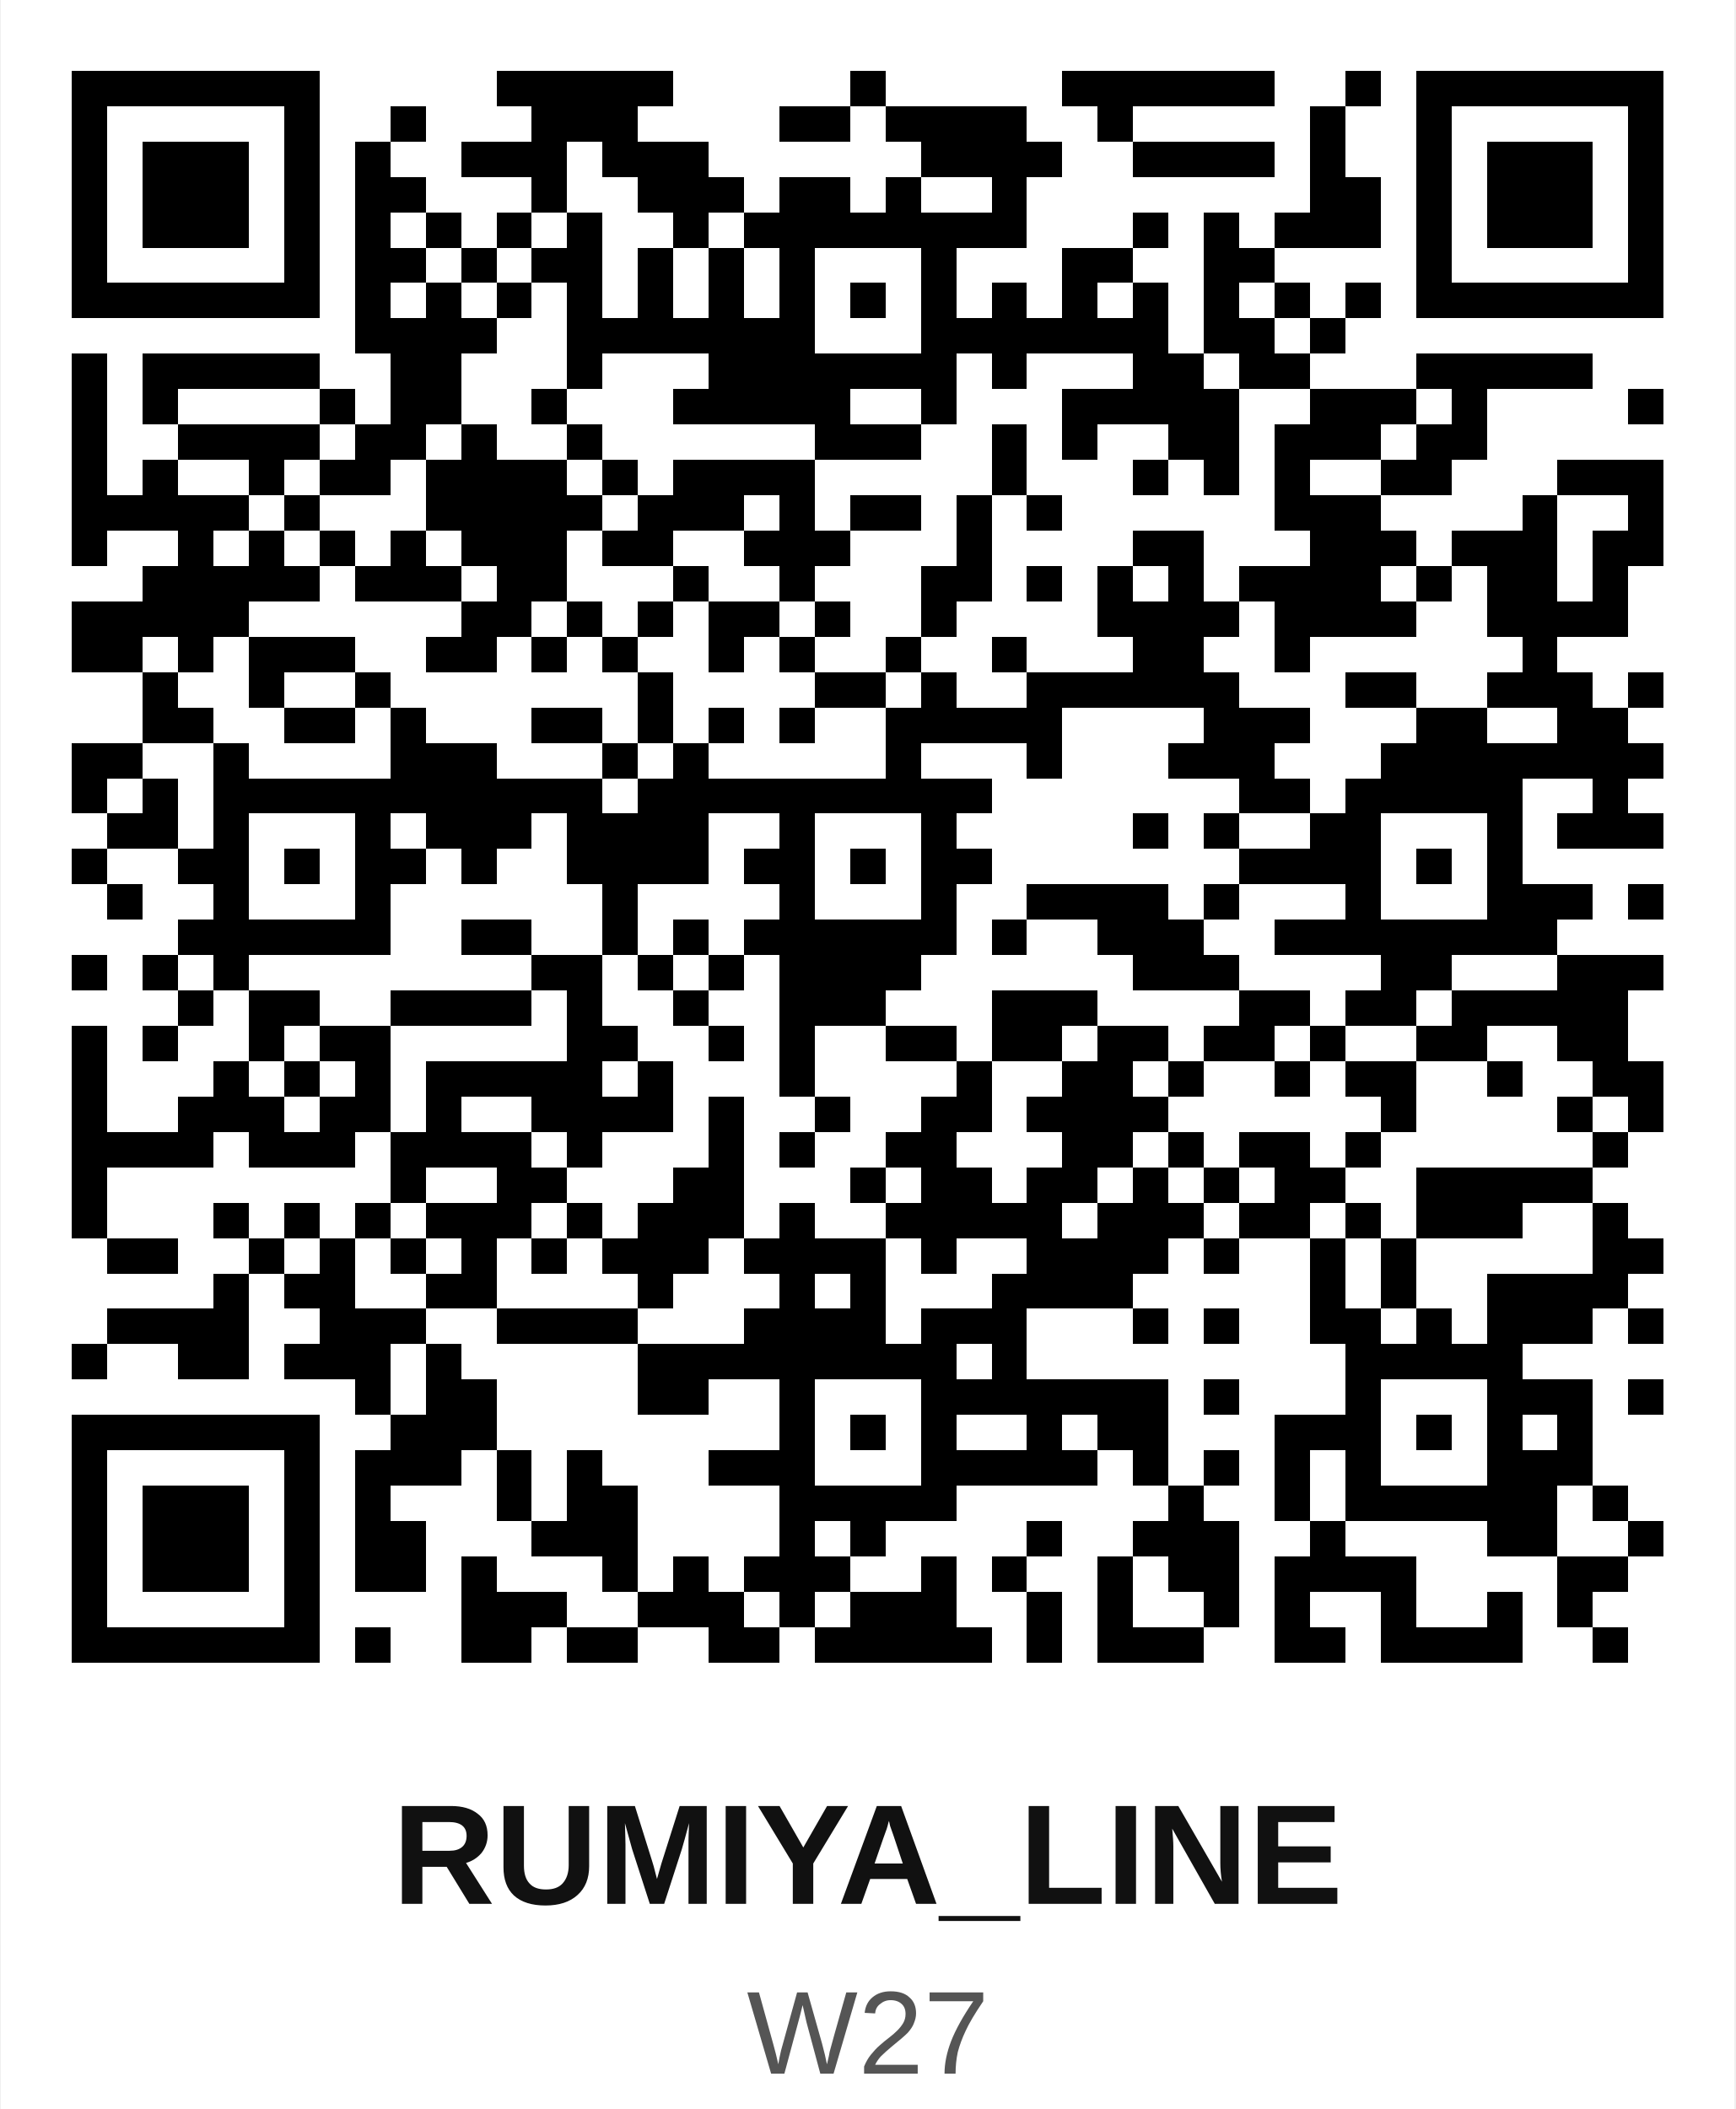
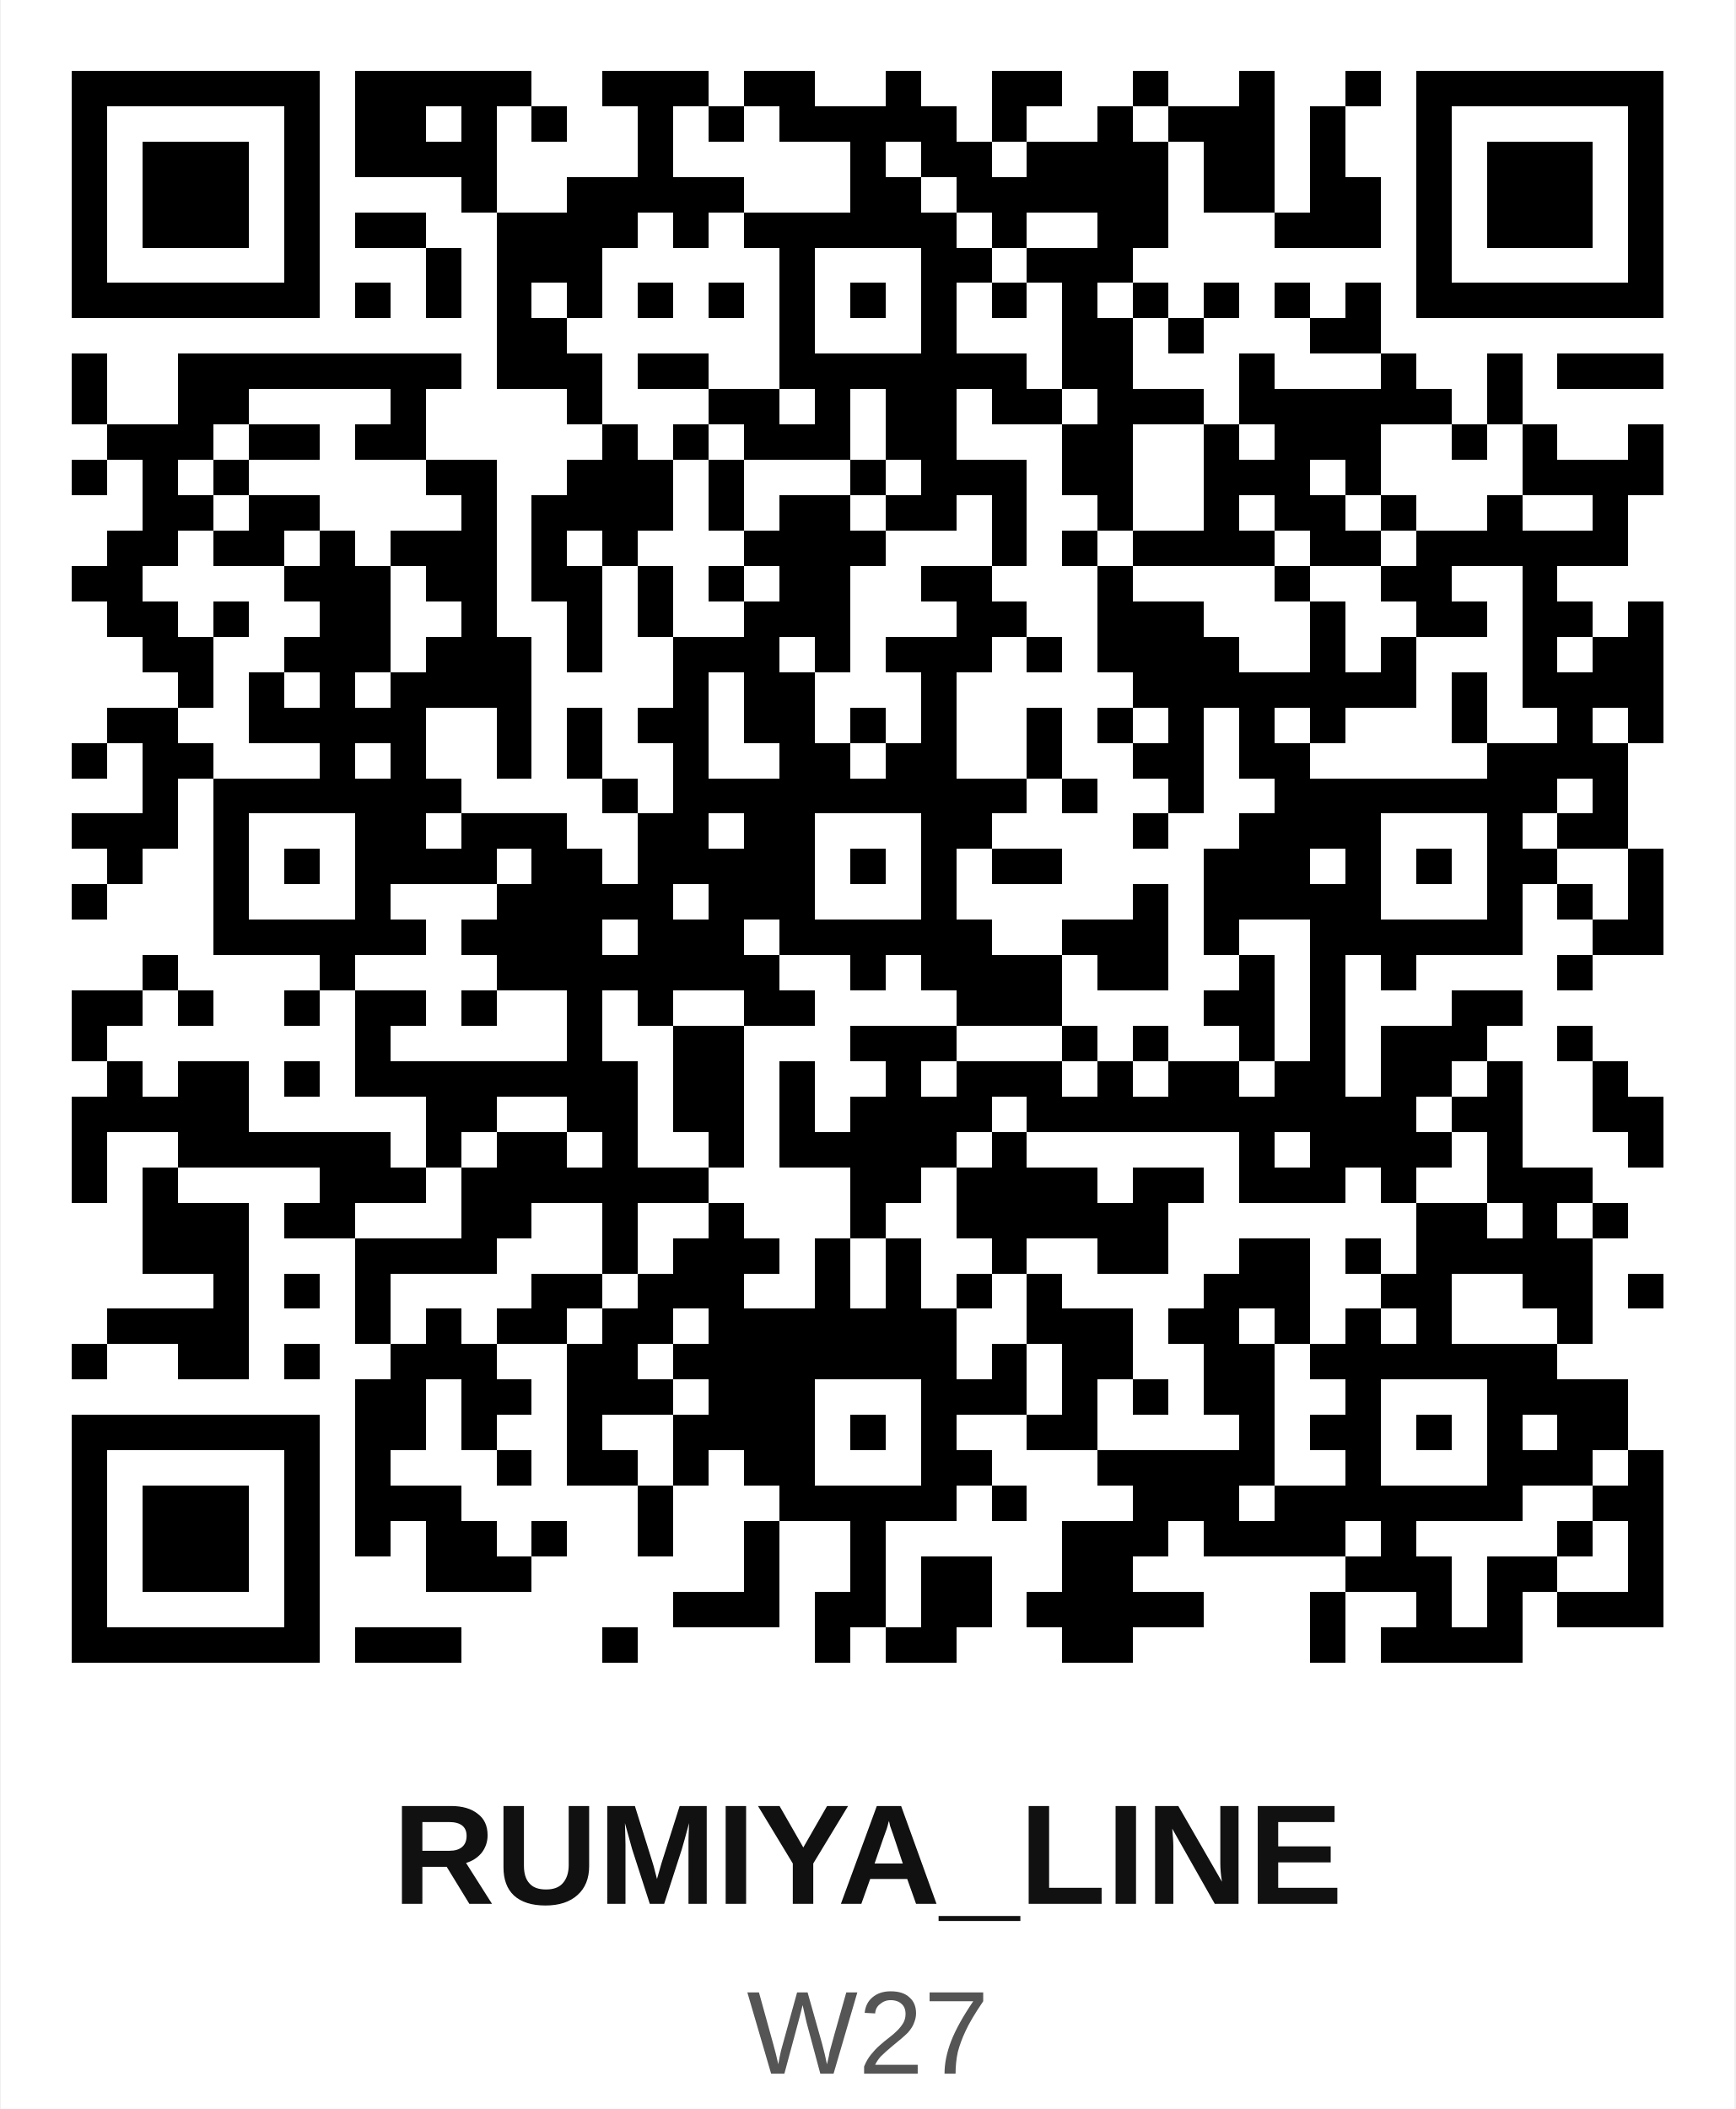
<svg xmlns="http://www.w3.org/2000/svg" width="200" height="243" viewBox="0 0 49.00 59.62" shape-rendering="crispEdges">
  <path fill="#ffffff" d="M0 0h49v49H0z" />
-   <path stroke="#000000" d="M2 2.5h7m5 0h5m5 0h1m5 0h6m2 0h1m1 0h7M2 3.5h1m5 0h1m2 0h1m3 0h3m4 0h2m1 0h4m2 0h1m5 0h1m2 0h1m5 0h1M2 4.5h1m1 0h3m1 0h1m1 0h1m2 0h3m1 0h3m6 0h4m2 0h4m1 0h1m2 0h1m1 0h3m1 0h1M2 5.5h1m1 0h3m1 0h1m1 0h2m3 0h1m2 0h3m1 0h2m1 0h1m2 0h1m8 0h2m1 0h1m1 0h3m1 0h1M2 6.5h1m1 0h3m1 0h1m1 0h1m1 0h1m1 0h1m1 0h1m2 0h1m1 0h8m3 0h1m1 0h1m1 0h3m1 0h1m1 0h3m1 0h1M2 7.5h1m5 0h1m1 0h2m1 0h1m1 0h2m1 0h1m1 0h1m1 0h1m3 0h1m3 0h2m2 0h2m4 0h1m5 0h1M2 8.5h7m1 0h1m1 0h1m1 0h1m1 0h1m1 0h1m1 0h1m1 0h1m1 0h1m1 0h1m1 0h1m1 0h1m1 0h1m1 0h1m1 0h1m1 0h1m1 0h7M10 9.5h4m2 0h7m3 0h7m1 0h2m1 0h1M2 10.5h1m1 0h5m2 0h2m3 0h1m3 0h7m1 0h1m3 0h2m1 0h2m3 0h5M2 11.5h1m1 0h1m4 0h1m1 0h2m2 0h1m3 0h5m2 0h1m3 0h5m2 0h3m1 0h1m4 0h1M2 12.5h1m2 0h4m1 0h2m1 0h1m2 0h1m6 0h3m2 0h1m1 0h1m2 0h2m1 0h3m1 0h2M2 13.5h1m1 0h1m2 0h1m1 0h2m1 0h4m1 0h1m1 0h4m5 0h1m3 0h1m1 0h1m1 0h1m2 0h2m3 0h3M2 14.5h5m1 0h1m3 0h5m1 0h3m1 0h1m1 0h2m1 0h1m1 0h1m6 0h3m4 0h1m2 0h1M2 15.5h1m2 0h1m1 0h1m1 0h1m1 0h1m1 0h3m1 0h2m2 0h3m3 0h1m4 0h2m3 0h3m1 0h3m1 0h2M4 16.5h5m1 0h3m1 0h2m3 0h1m2 0h1m3 0h2m1 0h1m1 0h1m1 0h1m1 0h4m1 0h1m1 0h2m1 0h1M2 17.5h5m6 0h2m1 0h1m1 0h1m1 0h2m1 0h1m2 0h1m4 0h4m1 0h4m2 0h4M2 18.5h2m1 0h1m1 0h3m2 0h2m1 0h1m1 0h1m2 0h1m1 0h1m2 0h1m2 0h1m3 0h2m2 0h1m6 0h1M4 19.5h1m2 0h1m2 0h1m7 0h1m4 0h2m1 0h1m2 0h6m3 0h2m2 0h3m1 0h1M4 20.5h2m2 0h2m1 0h1m3 0h2m1 0h1m1 0h1m1 0h1m2 0h5m4 0h3m3 0h2m2 0h2M2 21.5h2m2 0h1m4 0h3m3 0h1m1 0h1m5 0h1m3 0h1m3 0h3m3 0h8M2 22.5h1m1 0h1m1 0h11m1 0h10m7 0h2m1 0h5m2 0h1M3 23.5h2m1 0h1m3 0h1m1 0h3m1 0h4m2 0h1m3 0h1m5 0h1m1 0h1m2 0h2m3 0h1m1 0h3M2 24.5h1m2 0h2m1 0h1m1 0h2m1 0h1m2 0h4m1 0h2m1 0h1m1 0h2m7 0h4m1 0h1m1 0h1M3 25.5h1m2 0h1m3 0h1m6 0h1m4 0h1m3 0h1m2 0h4m1 0h1m3 0h1m3 0h3m1 0h1M5 26.5h6m2 0h2m2 0h1m1 0h1m1 0h6m1 0h1m2 0h3m2 0h8M2 27.5h1m1 0h1m1 0h1m8 0h2m1 0h1m1 0h1m1 0h4m6 0h3m4 0h2m3 0h3M5 28.5h1m1 0h2m2 0h4m1 0h1m2 0h1m2 0h3m3 0h3m4 0h2m1 0h2m1 0h5M2 29.5h1m1 0h1m2 0h1m1 0h2m5 0h2m2 0h1m1 0h1m2 0h2m1 0h2m1 0h2m1 0h2m1 0h1m2 0h2m2 0h2M2 30.5h1m3 0h1m1 0h1m1 0h1m1 0h5m1 0h1m3 0h1m4 0h1m2 0h2m1 0h1m2 0h1m1 0h2m2 0h1m2 0h2M2 31.5h1m2 0h3m1 0h2m1 0h1m2 0h4m1 0h1m2 0h1m2 0h2m1 0h4m6 0h1m4 0h1m1 0h1M2 32.5h4m1 0h3m1 0h4m1 0h1m3 0h1m1 0h1m2 0h2m3 0h2m1 0h1m1 0h2m1 0h1m6 0h1M2 33.5h1m8 0h1m2 0h2m3 0h2m3 0h1m1 0h2m1 0h2m1 0h1m1 0h1m1 0h2m2 0h5M2 34.5h1m3 0h1m1 0h1m1 0h1m1 0h3m1 0h1m1 0h3m1 0h1m2 0h5m1 0h3m1 0h2m1 0h1m1 0h3m2 0h1M3 35.5h2m2 0h1m1 0h1m1 0h1m1 0h1m1 0h1m1 0h3m1 0h4m1 0h1m2 0h4m1 0h1m2 0h1m1 0h1m5 0h2M6 36.5h1m1 0h2m2 0h2m4 0h1m3 0h1m1 0h1m3 0h4m5 0h1m1 0h1m2 0h4M3 37.5h4m2 0h3m2 0h4m3 0h4m1 0h3m3 0h1m1 0h1m2 0h2m1 0h1m1 0h3m1 0h1M2 38.5h1m2 0h2m1 0h3m1 0h1m5 0h9m1 0h1m9 0h5M10 39.5h1m1 0h2m4 0h2m2 0h1m3 0h7m1 0h1m3 0h1m3 0h3m1 0h1M2 40.5h7m2 0h3m8 0h1m1 0h1m1 0h1m2 0h1m1 0h2m3 0h3m1 0h1m1 0h1m1 0h1M2 41.5h1m5 0h1m1 0h3m1 0h1m1 0h1m3 0h3m3 0h5m1 0h1m1 0h1m1 0h1m1 0h1m3 0h3M2 42.5h1m1 0h3m1 0h1m1 0h1m3 0h1m1 0h2m4 0h5m6 0h1m2 0h1m1 0h6m1 0h1M2 43.5h1m1 0h3m1 0h1m1 0h2m3 0h3m4 0h1m1 0h1m4 0h1m2 0h3m2 0h1m4 0h2m2 0h1M2 44.5h1m1 0h3m1 0h1m1 0h2m1 0h1m3 0h1m1 0h1m1 0h3m2 0h1m1 0h1m2 0h1m1 0h2m1 0h4m4 0h2M2 45.5h1m5 0h1m4 0h3m2 0h3m1 0h1m1 0h3m2 0h1m1 0h1m2 0h1m1 0h1m2 0h1m2 0h1m1 0h1M2 46.5h7m1 0h1m2 0h2m1 0h2m2 0h2m1 0h5m1 0h1m1 0h3m2 0h2m1 0h4m2 0h1" />
+   <path stroke="#000000" d="M2 2.5h7m1 0h5m2 0h3m1 0h2m2 0h1m2 0h2m2 0h1m2 0h1m2 0h1m1 0h7M2 3.5h1m5 0h1m1 0h2m1 0h1m1 0h1m2 0h1m1 0h1m1 0h5m1 0h1m2 0h1m1 0h3m1 0h1m2 0h1m5 0h1M2 4.5h1m1 0h3m1 0h1m1 0h4m4 0h1m5 0h1m1 0h2m1 0h4m1 0h2m1 0h1m2 0h1m1 0h3m1 0h1M2 5.5h1m1 0h3m1 0h1m4 0h1m2 0h5m3 0h2m1 0h6m1 0h2m1 0h2m1 0h1m1 0h3m1 0h1M2 6.5h1m1 0h3m1 0h1m1 0h2m2 0h4m1 0h1m1 0h6m1 0h1m2 0h2m3 0h3m1 0h1m1 0h3m1 0h1M2 7.5h1m5 0h1m3 0h1m1 0h3m5 0h1m3 0h2m1 0h3m8 0h1m5 0h1M2 8.5h7m1 0h1m1 0h1m1 0h1m1 0h1m1 0h1m1 0h1m1 0h1m1 0h1m1 0h1m1 0h1m1 0h1m1 0h1m1 0h1m1 0h1m1 0h1m1 0h7M14 9.5h2m6 0h1m3 0h1m3 0h2m1 0h1m3 0h2M2 10.5h1m2 0h8m1 0h3m1 0h2m2 0h7m1 0h2m3 0h1m3 0h1m2 0h1m1 0h3M2 11.5h1m2 0h2m4 0h1m4 0h1m3 0h2m1 0h1m1 0h2m1 0h2m1 0h3m1 0h6m1 0h1M3 12.5h3m1 0h2m1 0h2m5 0h1m1 0h1m1 0h3m1 0h2m3 0h2m2 0h1m1 0h3m2 0h1m1 0h1m2 0h1M2 13.5h1m1 0h1m1 0h1m5 0h2m2 0h3m1 0h1m3 0h1m1 0h3m1 0h2m2 0h3m1 0h1m4 0h4M4 14.5h2m1 0h2m4 0h1m1 0h4m1 0h1m1 0h2m1 0h2m1 0h1m2 0h1m2 0h1m1 0h2m1 0h1m2 0h1m2 0h1M3 15.5h2m1 0h2m1 0h1m1 0h3m1 0h1m1 0h1m3 0h4m3 0h1m1 0h1m1 0h4m1 0h2m1 0h6M2 16.5h2m4 0h3m1 0h2m1 0h2m1 0h1m1 0h1m1 0h2m2 0h2m3 0h1m4 0h1m2 0h2m2 0h1M3 17.5h2m1 0h1m2 0h2m2 0h1m2 0h1m1 0h1m2 0h3m3 0h2m2 0h3m3 0h1m2 0h2m1 0h2m1 0h1M4 18.5h2m2 0h3m1 0h3m1 0h1m2 0h3m1 0h1m1 0h3m1 0h1m1 0h4m2 0h1m1 0h1m3 0h1m1 0h2M5 19.5h1m1 0h1m1 0h1m1 0h4m4 0h1m1 0h2m3 0h1m5 0h8m1 0h1m1 0h4M3 20.5h2m2 0h5m2 0h1m1 0h1m1 0h2m1 0h2m1 0h1m1 0h1m2 0h1m1 0h1m1 0h1m1 0h1m1 0h1m3 0h1m2 0h1m1 0h1M2 21.5h1m1 0h2m3 0h1m1 0h1m2 0h1m1 0h1m2 0h1m2 0h2m1 0h2m2 0h1m2 0h2m1 0h2m5 0h4M4 22.5h1m1 0h7m4 0h1m1 0h10m1 0h1m2 0h1m2 0h8m1 0h1M2 23.5h3m1 0h1m3 0h2m1 0h3m2 0h2m1 0h2m3 0h2m4 0h1m2 0h4m3 0h1m1 0h2M3 24.5h1m2 0h1m1 0h1m1 0h4m1 0h2m1 0h5m1 0h1m1 0h1m1 0h2m4 0h3m1 0h1m1 0h1m1 0h2m2 0h1M2 25.5h1m3 0h1m3 0h1m3 0h5m1 0h3m3 0h1m5 0h1m1 0h5m3 0h1m1 0h1m1 0h1M6 26.5h6m1 0h4m1 0h3m1 0h6m2 0h3m1 0h1m2 0h6m2 0h2M4 27.5h1m4 0h1m4 0h8m2 0h1m1 0h4m1 0h2m2 0h1m1 0h1m1 0h1m4 0h1M2 28.5h2m1 0h1m2 0h1m1 0h2m1 0h1m2 0h1m1 0h1m2 0h2m4 0h3m4 0h2m1 0h1m3 0h2M2 29.5h1m7 0h1m5 0h1m2 0h2m3 0h3m3 0h1m1 0h1m2 0h1m1 0h1m1 0h3m2 0h1M3 30.5h1m1 0h2m1 0h1m1 0h8m1 0h2m1 0h1m2 0h1m1 0h3m1 0h1m1 0h2m1 0h2m1 0h2m1 0h1m2 0h1M2 31.5h5m5 0h2m2 0h2m1 0h2m1 0h1m1 0h4m1 0h11m1 0h2m2 0h2M2 32.5h1m2 0h6m1 0h1m1 0h2m1 0h1m2 0h1m1 0h5m1 0h1m6 0h1m1 0h4m1 0h1m3 0h1M2 33.5h1m1 0h1m4 0h3m1 0h7m4 0h2m1 0h4m1 0h2m1 0h3m1 0h1m2 0h3M4 34.5h3m1 0h2m3 0h2m2 0h1m2 0h1m3 0h1m2 0h6m7 0h2m1 0h1m1 0h1M4 35.5h3m3 0h4m3 0h1m1 0h3m1 0h1m1 0h1m2 0h1m2 0h2m2 0h2m1 0h1m1 0h5M6 36.5h1m1 0h1m1 0h1m4 0h2m1 0h3m2 0h1m1 0h1m1 0h1m1 0h1m4 0h3m2 0h2m2 0h2m1 0h1M3 37.5h4m3 0h1m1 0h1m1 0h2m1 0h2m1 0h7m2 0h3m1 0h2m1 0h1m1 0h1m1 0h1m3 0h1M2 38.5h1m2 0h2m1 0h1m2 0h3m2 0h2m1 0h8m1 0h1m1 0h2m2 0h2m1 0h7M10 39.5h2m1 0h2m1 0h3m1 0h3m3 0h3m1 0h1m1 0h1m1 0h2m2 0h1m3 0h4M2 40.5h7m1 0h2m1 0h1m2 0h1m2 0h4m1 0h1m1 0h1m2 0h2m4 0h1m1 0h2m1 0h1m1 0h1m1 0h2M2 41.5h1m5 0h1m1 0h1m3 0h1m1 0h2m1 0h1m1 0h2m3 0h2m3 0h5m2 0h1m3 0h3m1 0h1M2 42.5h1m1 0h3m1 0h1m1 0h3m5 0h1m3 0h5m1 0h1m3 0h3m1 0h7m2 0h2M2 43.5h1m1 0h3m1 0h1m1 0h1m1 0h2m1 0h1m2 0h1m2 0h1m2 0h1m5 0h3m1 0h4m1 0h1m4 0h1m1 0h1M2 44.5h1m1 0h3m1 0h1m3 0h3m6 0h1m2 0h1m1 0h2m2 0h2m6 0h3m1 0h2m2 0h1M2 45.5h1m5 0h1m10 0h3m1 0h2m1 0h2m1 0h5m3 0h1m2 0h1m1 0h1m1 0h3M2 46.5h7m1 0h3m4 0h1m5 0h1m1 0h2m3 0h2m5 0h1m1 0h4" />
  <rect x="0" y="49.00" width="49.00" height="10.62" fill="#ffffff" />
  <text x="24.50" y="53.82" text-anchor="middle" font-family="Arial,Helvetica,sans-serif" font-size="4.02" font-weight="bold" fill="#111111">RUMIYA_LINE</text>
  <text x="24.50" y="58.62" text-anchor="middle" font-family="Arial,Helvetica,sans-serif" font-size="3.33" font-weight="normal" fill="#555555">W27</text>
</svg>
